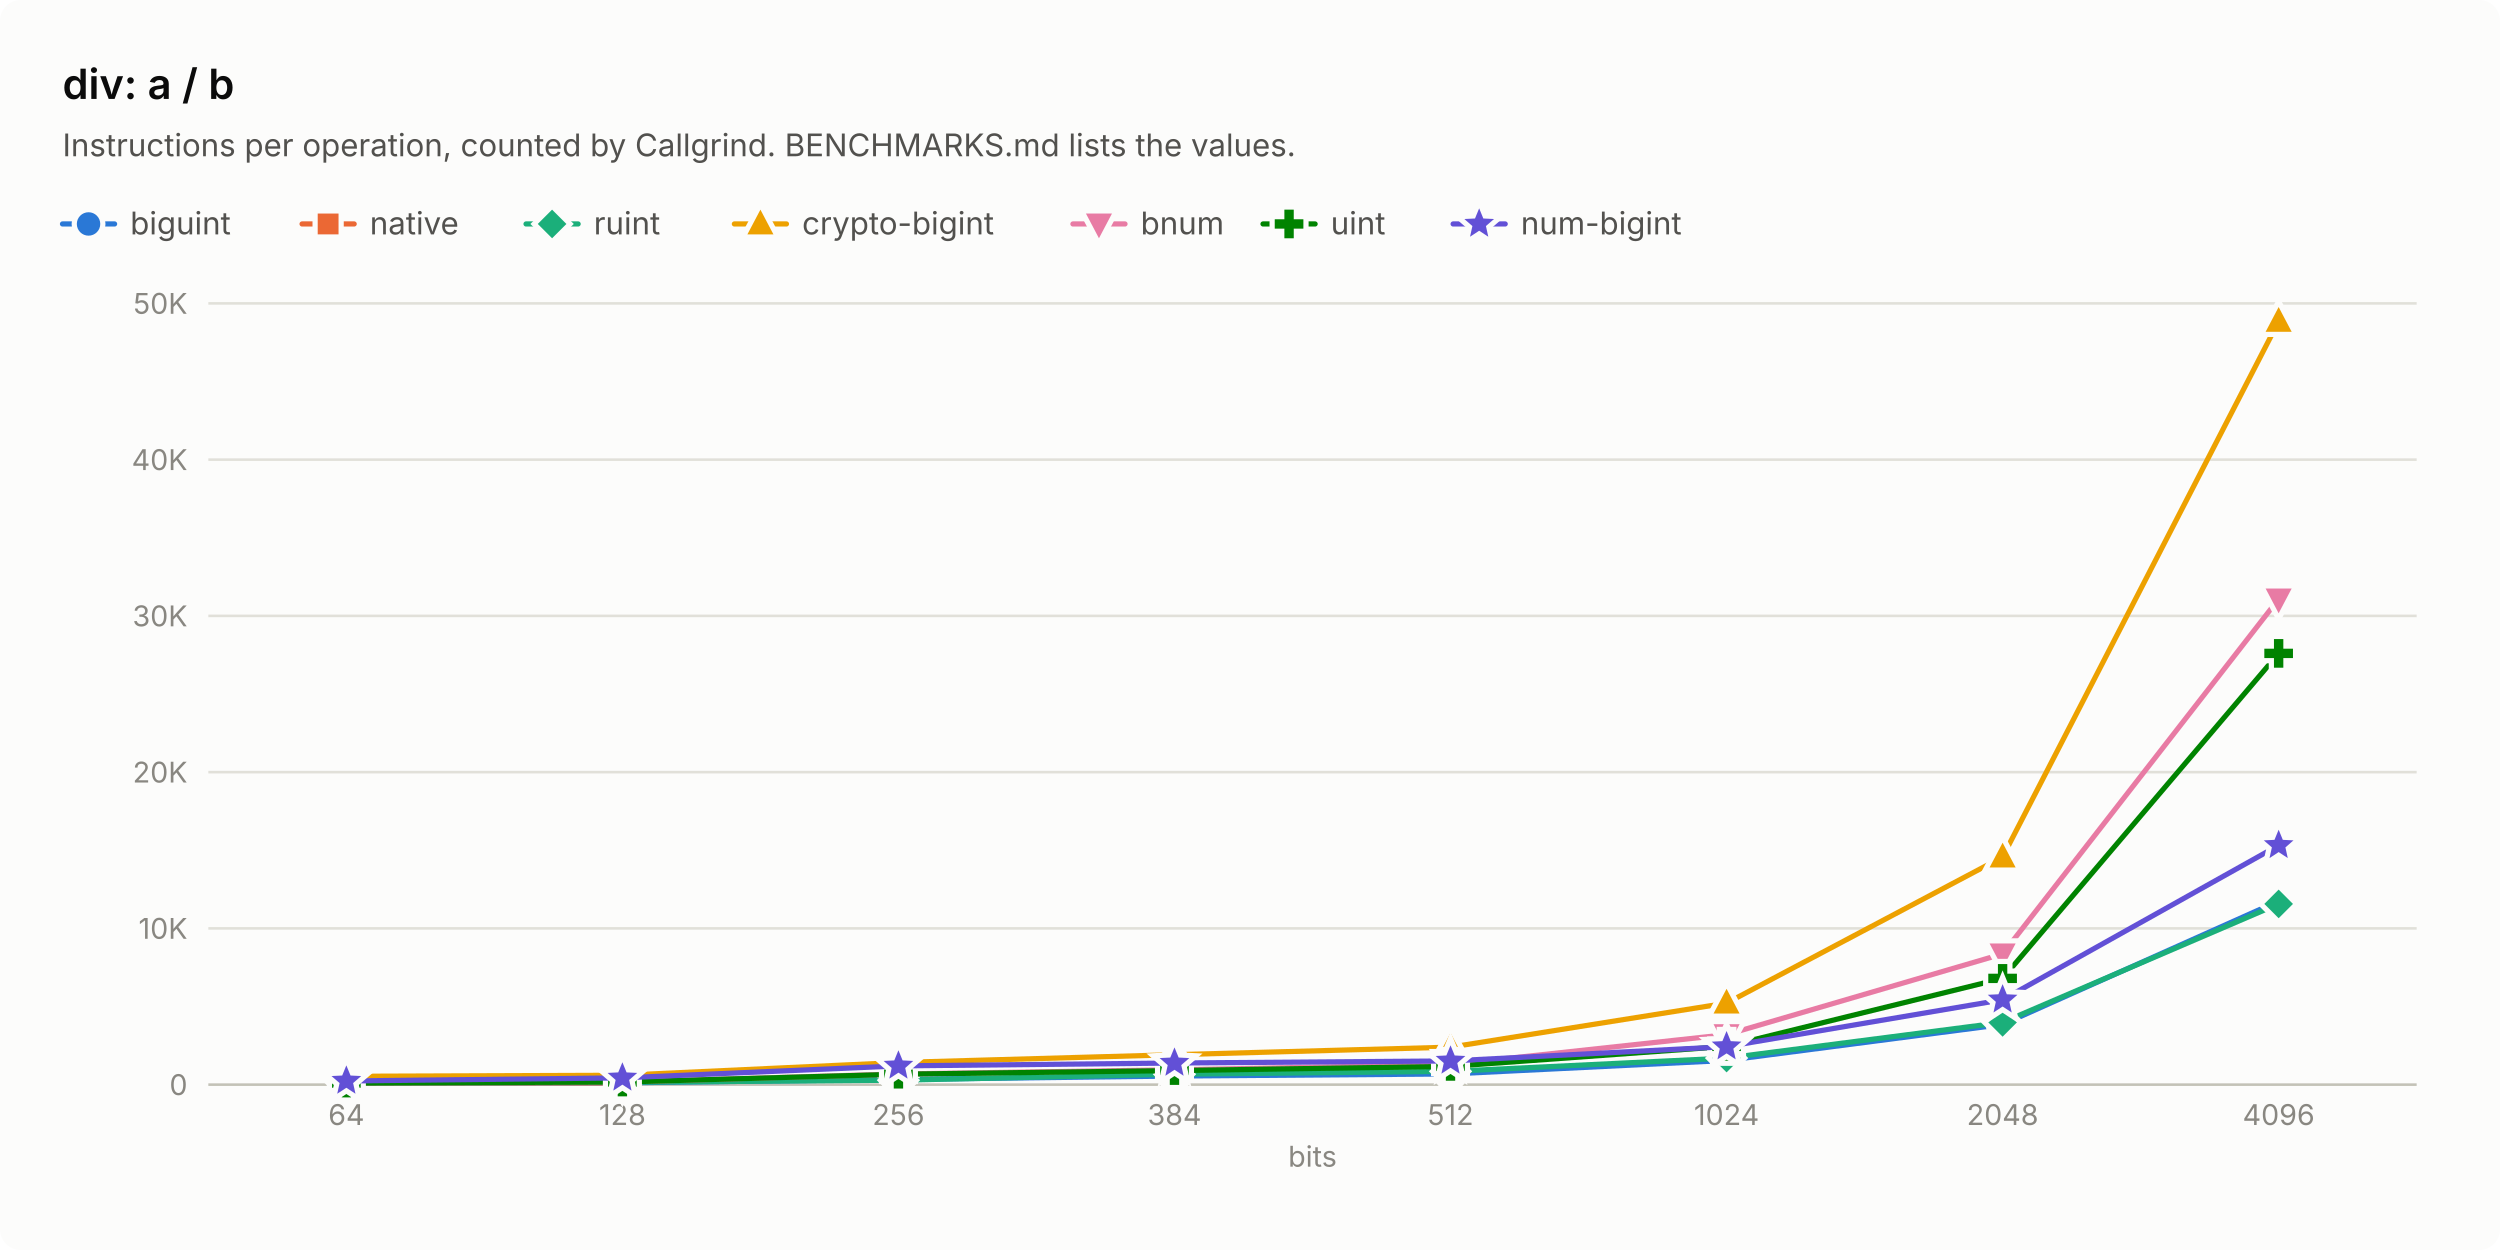
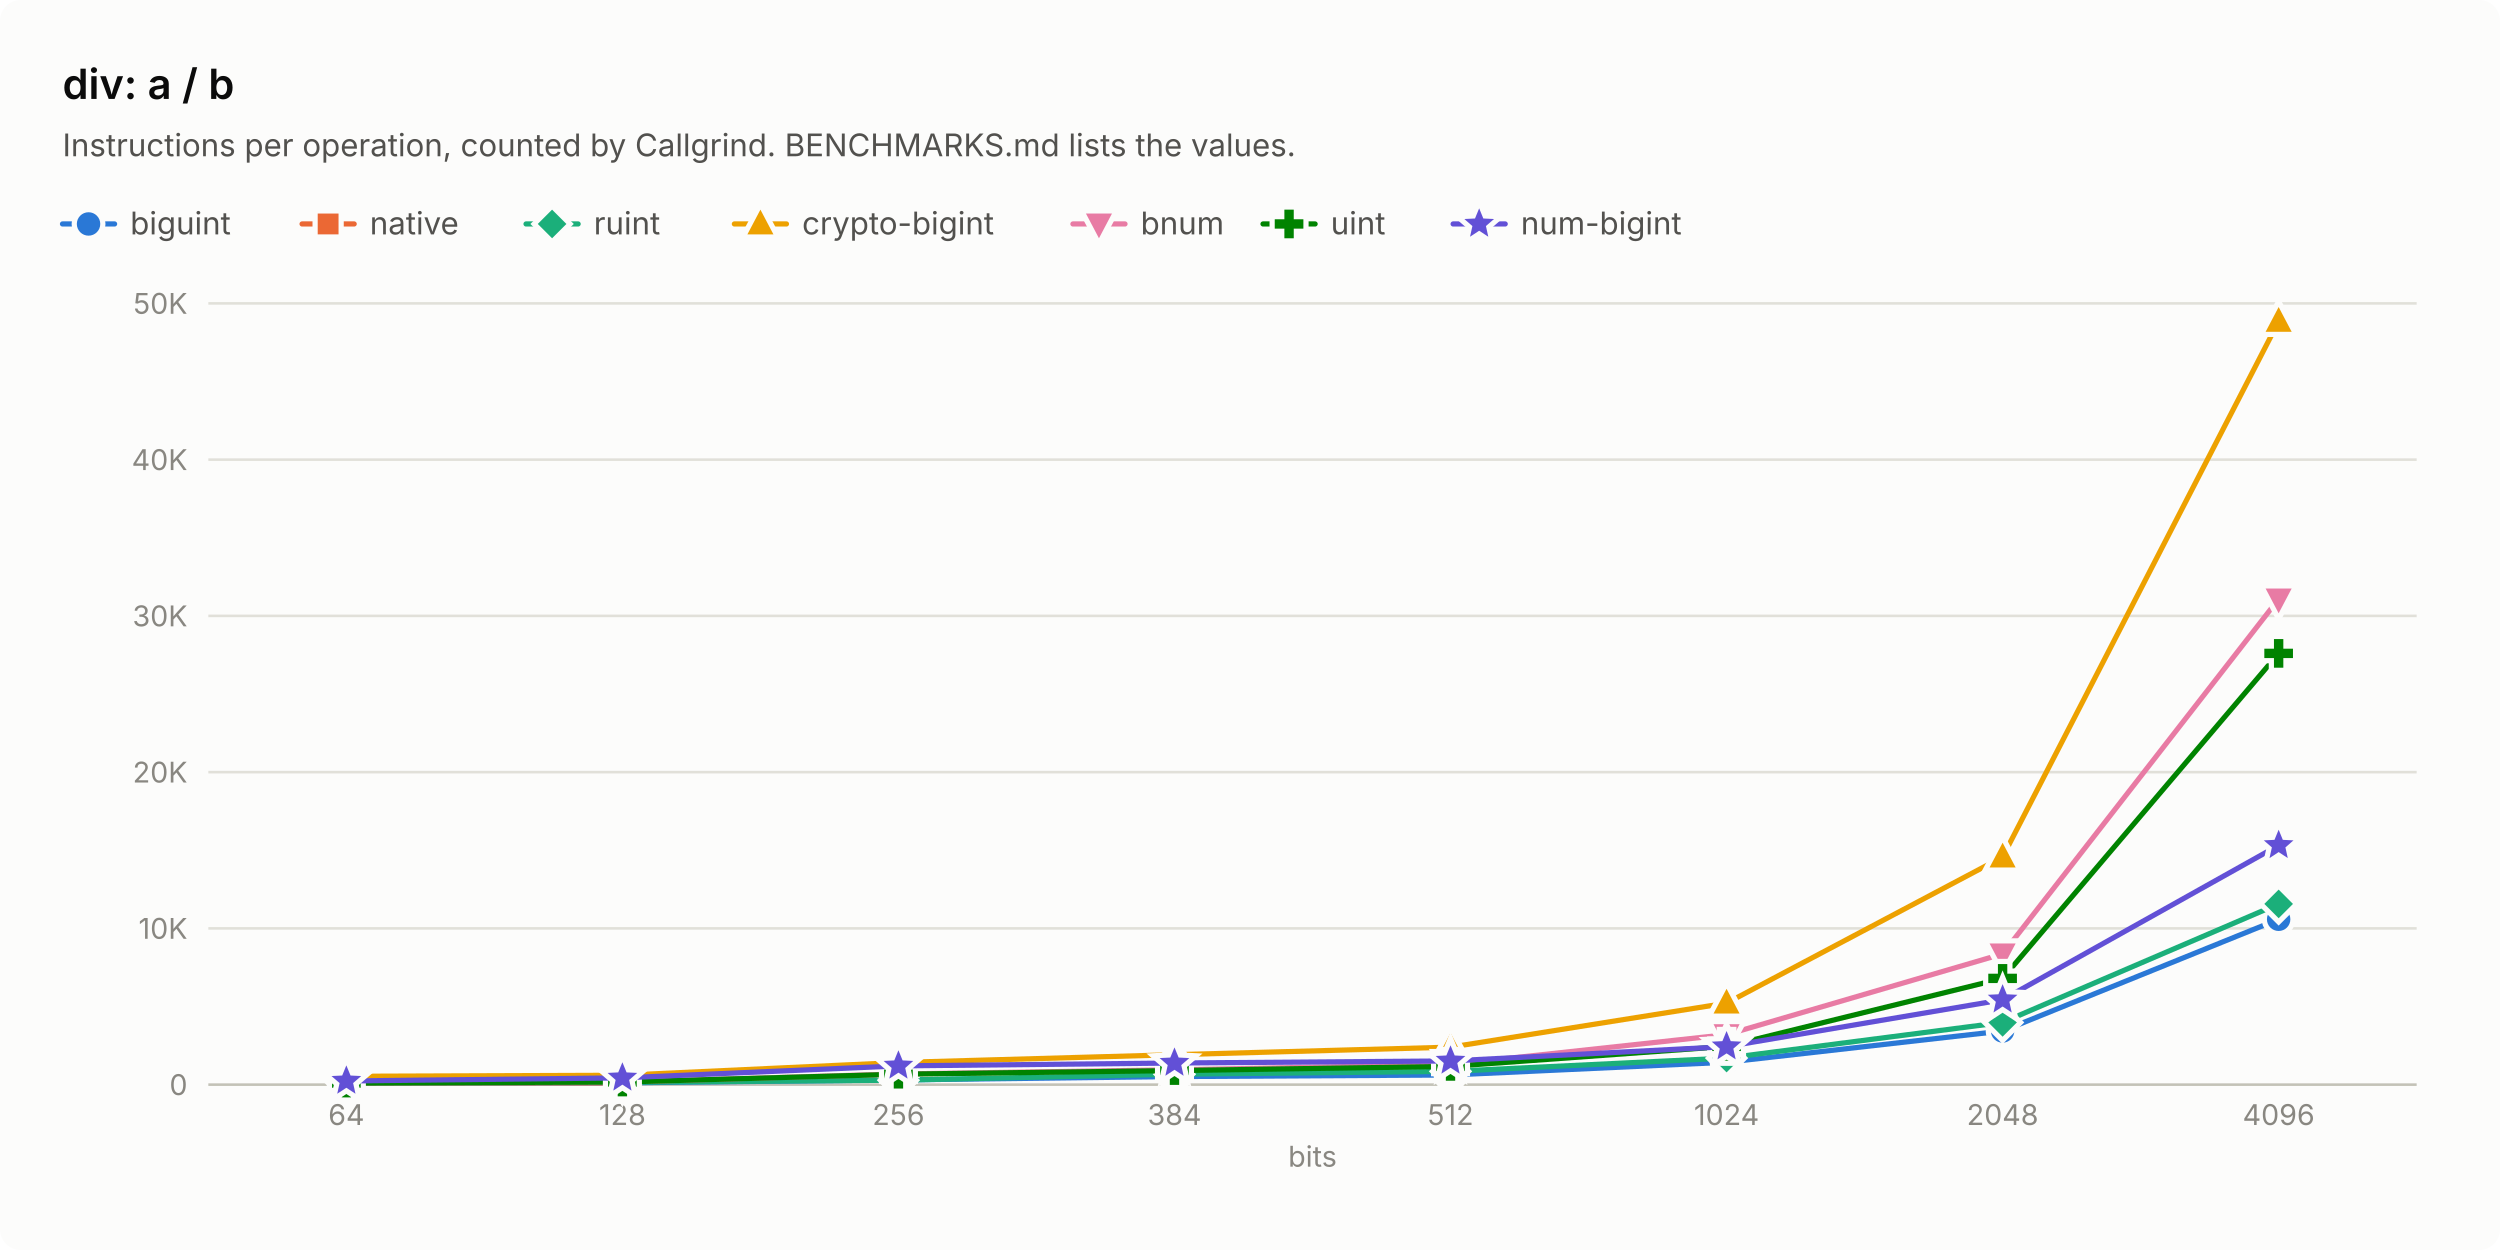
<svg xmlns="http://www.w3.org/2000/svg" width="960" height="480" viewBox="0 0 960 480" role="img" aria-labelledby="title description">
  <style>.grid,.axis{stroke-width:1}.title{font:600 16px system-ui, -apple-system, "Segoe UI", sans-serif}.subtitle,.legend{font:12px system-ui, -apple-system, "Segoe UI", sans-serif}.tick{font:11px system-ui, -apple-system, "Segoe UI", sans-serif;font-variant-numeric:tabular-nums}.line{fill:none;stroke-width:2;stroke-linejoin:round;stroke-linecap:round}.marker{stroke-width:4;paint-order:stroke}.surface{fill:#fcfcfb}.grid{stroke:#e1e0d9}.axis{stroke:#c3c2b7}.title{fill:#0b0b0b}.subtitle,.legend{fill:#52514e}.tick{fill:#898781}.marker{stroke:#fcfcfb}.c0 .line{stroke:#2a78d6}.c0 .marker{fill:#2a78d6}.c1 .line{stroke:#eb6834}.c1 .marker{fill:#eb6834}.c2 .line{stroke:#1baf7a}.c2 .marker{fill:#1baf7a}.c3 .line{stroke:#eda100}.c3 .marker{fill:#eda100}.c4 .line{stroke:#e87ba4}.c4 .marker{fill:#e87ba4}.c5 .line{stroke:#008300}.c5 .marker{fill:#008300}.c6 .line{stroke:#6250d6}.c6 .marker{fill:#6250d6}@media (prefers-color-scheme: dark){.surface{fill:#1a1a19}.grid{stroke:#2c2c2a}.axis{stroke:#383835}.title{fill:#f0efec}.subtitle,.legend{fill:#c3c2b7}.tick{fill:#898781}.marker{stroke:#1a1a19}.c0 .line{stroke:#3987e5}.c0 .marker{fill:#3987e5}.c1 .line{stroke:#d95926}.c1 .marker{fill:#d95926}.c2 .line{stroke:#199e70}.c2 .marker{fill:#199e70}.c3 .line{stroke:#c98500}.c3 .marker{fill:#c98500}.c4 .line{stroke:#d55181}.c4 .marker{fill:#d55181}.c5 .line{stroke:#008300}.c5 .marker{fill:#008300}.c6 .line{stroke:#9085e9}.c6 .marker{fill:#9085e9}}</style>
  <rect class="surface" width="960" height="480" rx="8" />
  <text class="title" x="24" y="38">div: a / b</text>
  <text class="subtitle" x="24" y="60">Instructions per operation, counted by Callgrind. BENCHMARKS.md lists the values.</text>
  <g class="c0">
    <path class="line" d="M24,86h20" />
    <path class="marker" transform="translate(34,86)" d="M0,-4.5A4.5,4.5 0 1 1 0,4.5A4.5,4.5 0 1 1 0,-4.5Z" />
  </g>
  <text class="legend" x="50" y="90">biguint</text>
  <g class="c1">
    <path class="line" d="M116,86h20" />
    <path class="marker" transform="translate(126,86)" d="M-4,-4H4V4H-4Z" />
  </g>
  <text class="legend" x="142" y="90">native</text>
  <g class="c2">
    <path class="line" d="M202,86h20" />
    <path class="marker" transform="translate(212,86)" d="M0,-5.5L5.5,0L0,5.5L-5.5,0Z" />
  </g>
  <text class="legend" x="228" y="90">ruint</text>
  <g class="c3">
    <path class="line" d="M282,86h20" />
    <path class="marker" transform="translate(292,86)" d="M0,-5.5L5,4H-5Z" />
  </g>
  <text class="legend" x="308" y="90">crypto-bigint</text>
  <g class="c4">
    <path class="line" d="M412,86h20" />
    <path class="marker" transform="translate(422,86)" d="M0,5.5L5,-4H-5Z" />
  </g>
  <text class="legend" x="438" y="90">bnum</text>
  <g class="c5">
    <path class="line" d="M485,86h20" />
    <path class="marker" transform="translate(495,86)" d="M-1.8,-5.5H1.8V-1.8H5.5V1.8H1.8V5.5H-1.8V1.8H-5.5V-1.8H-1.8Z" />
  </g>
  <text class="legend" x="511" y="90">uint</text>
  <g class="c6">
    <path class="line" d="M558,86h20" />
    <path class="marker" transform="translate(568,86)" d="M0,-6L1.6,-2.1L5.7,-1.9L2.6,0.8L3.5,4.9L0,2.6L-3.5,4.9L-2.6,0.8L-5.7,-1.9L-1.6,-2.1Z" />
  </g>
  <text class="legend" x="584" y="90">num-bigint</text>
  <text class="tick" x="72" y="420.5" text-anchor="end">0</text>
  <path class="grid" d="M80,356.5H928" />
  <text class="tick" x="72" y="360.5" text-anchor="end">10K</text>
  <path class="grid" d="M80,296.5H928" />
  <text class="tick" x="72" y="300.5" text-anchor="end">20K</text>
  <path class="grid" d="M80,236.5H928" />
  <text class="tick" x="72" y="240.5" text-anchor="end">30K</text>
  <path class="grid" d="M80,176.5H928" />
  <text class="tick" x="72" y="180.5" text-anchor="end">40K</text>
  <path class="grid" d="M80,116.5H928" />
  <text class="tick" x="72" y="120.5" text-anchor="end">50K</text>
  <path class="axis" d="M80,416.5H928" />
  <text class="tick" x="133.0" y="432" text-anchor="middle">64</text>
  <text class="tick" x="239.0" y="432" text-anchor="middle">128</text>
  <text class="tick" x="345.0" y="432" text-anchor="middle">256</text>
  <text class="tick" x="451.0" y="432" text-anchor="middle">384</text>
  <text class="tick" x="557.0" y="432" text-anchor="middle">512</text>
  <text class="tick" x="663.0" y="432" text-anchor="middle">1024</text>
  <text class="tick" x="769.0" y="432" text-anchor="middle">2048</text>
  <text class="tick" x="875.0" y="432" text-anchor="middle">4096</text>
  <text class="tick" x="504.0" y="448" text-anchor="middle">bits</text>
  <g class="c0">
-     <path class="line" d="M133.0,415.9L239.0,415.8L345.0,414.5L451.0,413.2L557.0,412.4L663.0,407.2L769.0,393.4L875.0,346.0" />
+     <path class="line" d="M133.0,415.9L239.0,415.8L345.0,414.7L451.0,413.4L557.0,412.8L663.0,407.9L769.0,395.9L875.0,353.0" />
    <path class="marker" transform="translate(133.0,415.9)" d="M0,-4.5A4.5,4.5 0 1 1 0,4.5A4.5,4.5 0 1 1 0,-4.5Z" />
    <path class="marker" transform="translate(239.0,415.8)" d="M0,-4.5A4.5,4.5 0 1 1 0,4.5A4.5,4.5 0 1 1 0,-4.5Z" />
-     <path class="marker" transform="translate(345.0,414.5)" d="M0,-4.5A4.5,4.5 0 1 1 0,4.5A4.5,4.5 0 1 1 0,-4.5Z" />
-     <path class="marker" transform="translate(451.0,413.2)" d="M0,-4.5A4.5,4.5 0 1 1 0,4.5A4.5,4.5 0 1 1 0,-4.5Z" />
-     <path class="marker" transform="translate(557.0,412.4)" d="M0,-4.5A4.5,4.5 0 1 1 0,4.5A4.5,4.5 0 1 1 0,-4.5Z" />
-     <path class="marker" transform="translate(663.0,407.2)" d="M0,-4.5A4.5,4.5 0 1 1 0,4.5A4.5,4.5 0 1 1 0,-4.5Z" />
-     <path class="marker" transform="translate(769.0,393.4)" d="M0,-4.5A4.5,4.5 0 1 1 0,4.5A4.5,4.5 0 1 1 0,-4.5Z" />
-     <path class="marker" transform="translate(875.0,346.0)" d="M0,-4.5A4.5,4.5 0 1 1 0,4.5A4.5,4.5 0 1 1 0,-4.5Z" />
+     <path class="marker" transform="translate(345.0,414.7)" d="M0,-4.5A4.5,4.5 0 1 1 0,4.5A4.5,4.5 0 1 1 0,-4.5Z" />
+     <path class="marker" transform="translate(451.0,413.4)" d="M0,-4.5A4.5,4.5 0 1 1 0,4.5A4.5,4.5 0 1 1 0,-4.5Z" />
+     <path class="marker" transform="translate(557.0,412.8)" d="M0,-4.5A4.5,4.5 0 1 1 0,4.5A4.5,4.5 0 1 1 0,-4.5Z" />
+     <path class="marker" transform="translate(663.0,407.9)" d="M0,-4.5A4.5,4.5 0 1 1 0,4.5A4.5,4.5 0 1 1 0,-4.5Z" />
+     <path class="marker" transform="translate(769.0,395.9)" d="M0,-4.5A4.5,4.5 0 1 1 0,4.5A4.5,4.5 0 1 1 0,-4.5Z" />
+     <path class="marker" transform="translate(875.0,353.0)" d="M0,-4.5A4.5,4.5 0 1 1 0,4.5A4.5,4.5 0 1 1 0,-4.5Z" />
  </g>
  <g class="c1">
    <path class="line" d="M133.0,415.9L239.0,415.8" />
    <path class="marker" transform="translate(133.0,415.9)" d="M-4,-4H4V4H-4Z" />
    <path class="marker" transform="translate(239.0,415.8)" d="M-4,-4H4V4H-4Z" />
  </g>
  <g class="c2">
    <path class="line" d="M133.0,415.9L239.0,415.6L345.0,414.8L451.0,412.5L557.0,411.4L663.0,406.3L769.0,392.6L875.0,347.1" />
    <path class="marker" transform="translate(133.0,415.9)" d="M0,-5.5L5.5,0L0,5.5L-5.5,0Z" />
    <path class="marker" transform="translate(239.0,415.6)" d="M0,-5.5L5.5,0L0,5.5L-5.5,0Z" />
    <path class="marker" transform="translate(345.0,414.8)" d="M0,-5.5L5.5,0L0,5.5L-5.5,0Z" />
    <path class="marker" transform="translate(451.0,412.5)" d="M0,-5.5L5.5,0L0,5.5L-5.5,0Z" />
    <path class="marker" transform="translate(557.0,411.4)" d="M0,-5.5L5.5,0L0,5.5L-5.5,0Z" />
    <path class="marker" transform="translate(663.0,406.3)" d="M0,-5.5L5.5,0L0,5.5L-5.5,0Z" />
    <path class="marker" transform="translate(769.0,392.6)" d="M0,-5.5L5.5,0L0,5.5L-5.5,0Z" />
    <path class="marker" transform="translate(875.0,347.1)" d="M0,-5.5L5.5,0L0,5.5L-5.5,0Z" />
  </g>
  <g class="c3">
    <path class="line" d="M133.0,413.3L239.0,412.9L345.0,408.0L451.0,405.0L557.0,402.1L663.0,385.2L769.0,329.1L875.0,123.4" />
    <path class="marker" transform="translate(133.0,413.3)" d="M0,-5.5L5,4H-5Z" />
    <path class="marker" transform="translate(239.0,412.9)" d="M0,-5.5L5,4H-5Z" />
    <path class="marker" transform="translate(345.0,408.0)" d="M0,-5.5L5,4H-5Z" />
    <path class="marker" transform="translate(451.0,405.0)" d="M0,-5.5L5,4H-5Z" />
    <path class="marker" transform="translate(557.0,402.1)" d="M0,-5.5L5,4H-5Z" />
    <path class="marker" transform="translate(663.0,385.2)" d="M0,-5.5L5,4H-5Z" />
    <path class="marker" transform="translate(769.0,329.1)" d="M0,-5.5L5,4H-5Z" />
    <path class="marker" transform="translate(875.0,123.4)" d="M0,-5.5L5,4H-5Z" />
  </g>
  <g class="c4">
    <path class="line" d="M133.0,415.9L239.0,415.5L345.0,412.4L451.0,410.8L557.0,408.8L663.0,397.3L769.0,366.3L875.0,230.0" />
    <path class="marker" transform="translate(133.0,415.9)" d="M0,5.5L5,-4H-5Z" />
    <path class="marker" transform="translate(239.0,415.5)" d="M0,5.5L5,-4H-5Z" />
    <path class="marker" transform="translate(345.0,412.4)" d="M0,5.5L5,-4H-5Z" />
    <path class="marker" transform="translate(451.0,410.8)" d="M0,5.5L5,-4H-5Z" />
    <path class="marker" transform="translate(557.0,408.8)" d="M0,5.5L5,-4H-5Z" />
    <path class="marker" transform="translate(663.0,397.3)" d="M0,5.5L5,-4H-5Z" />
    <path class="marker" transform="translate(769.0,366.3)" d="M0,5.5L5,-4H-5Z" />
    <path class="marker" transform="translate(875.0,230.0)" d="M0,5.5L5,-4H-5Z" />
  </g>
  <g class="c5">
    <path class="line" d="M133.0,415.9L239.0,415.5L345.0,412.5L451.0,411.1L557.0,409.5L663.0,401.8L769.0,375.7L875.0,250.9" />
    <path class="marker" transform="translate(133.0,415.9)" d="M-1.8,-5.5H1.8V-1.8H5.5V1.8H1.8V5.5H-1.8V1.8H-5.5V-1.8H-1.8Z" />
    <path class="marker" transform="translate(239.0,415.5)" d="M-1.8,-5.5H1.8V-1.8H5.5V1.8H1.8V5.5H-1.8V1.8H-5.5V-1.8H-1.8Z" />
    <path class="marker" transform="translate(345.0,412.5)" d="M-1.8,-5.5H1.8V-1.8H5.5V1.8H1.8V5.5H-1.8V1.8H-5.5V-1.8H-1.8Z" />
    <path class="marker" transform="translate(451.0,411.1)" d="M-1.8,-5.5H1.8V-1.8H5.5V1.8H1.8V5.5H-1.8V1.8H-5.5V-1.8H-1.8Z" />
    <path class="marker" transform="translate(557.0,409.5)" d="M-1.8,-5.5H1.8V-1.8H5.5V1.8H1.8V5.5H-1.8V1.8H-5.5V-1.8H-1.8Z" />
    <path class="marker" transform="translate(663.0,401.8)" d="M-1.8,-5.5H1.8V-1.8H5.5V1.8H1.8V5.5H-1.8V1.8H-5.5V-1.8H-1.8Z" />
    <path class="marker" transform="translate(769.0,375.7)" d="M-1.8,-5.5H1.8V-1.8H5.5V1.8H1.8V5.5H-1.8V1.8H-5.5V-1.8H-1.8Z" />
    <path class="marker" transform="translate(875.0,250.9)" d="M-1.8,-5.5H1.8V-1.8H5.5V1.8H1.8V5.5H-1.8V1.8H-5.5V-1.8H-1.8Z" />
  </g>
  <g class="c6">
    <path class="line" d="M133.0,415.1L239.0,413.9L345.0,409.3L451.0,408.2L557.0,407.4L663.0,401.9L769.0,383.9L875.0,324.6" />
    <path class="marker" transform="translate(133.0,415.1)" d="M0,-6L1.6,-2.1L5.7,-1.9L2.6,0.8L3.5,4.9L0,2.6L-3.5,4.9L-2.6,0.8L-5.7,-1.9L-1.6,-2.1Z" />
    <path class="marker" transform="translate(239.0,413.9)" d="M0,-6L1.6,-2.1L5.7,-1.9L2.6,0.8L3.5,4.9L0,2.6L-3.5,4.9L-2.6,0.8L-5.7,-1.9L-1.6,-2.1Z" />
    <path class="marker" transform="translate(345.0,409.3)" d="M0,-6L1.6,-2.1L5.7,-1.9L2.6,0.8L3.5,4.9L0,2.6L-3.5,4.9L-2.6,0.8L-5.7,-1.9L-1.6,-2.1Z" />
    <path class="marker" transform="translate(451.0,408.2)" d="M0,-6L1.6,-2.1L5.7,-1.9L2.6,0.8L3.5,4.9L0,2.6L-3.5,4.9L-2.6,0.8L-5.7,-1.9L-1.6,-2.1Z" />
    <path class="marker" transform="translate(557.0,407.4)" d="M0,-6L1.6,-2.1L5.7,-1.9L2.6,0.8L3.5,4.9L0,2.6L-3.5,4.9L-2.6,0.8L-5.7,-1.9L-1.6,-2.1Z" />
    <path class="marker" transform="translate(663.0,401.9)" d="M0,-6L1.6,-2.1L5.7,-1.9L2.6,0.8L3.5,4.9L0,2.6L-3.5,4.9L-2.6,0.8L-5.7,-1.9L-1.6,-2.1Z" />
    <path class="marker" transform="translate(769.0,383.9)" d="M0,-6L1.6,-2.1L5.7,-1.9L2.6,0.8L3.5,4.9L0,2.6L-3.5,4.9L-2.6,0.8L-5.7,-1.9L-1.6,-2.1Z" />
    <path class="marker" transform="translate(875.0,324.6)" d="M0,-6L1.6,-2.1L5.7,-1.9L2.6,0.8L3.5,4.9L0,2.6L-3.5,4.9L-2.6,0.8L-5.7,-1.9L-1.6,-2.1Z" />
  </g>
</svg>
